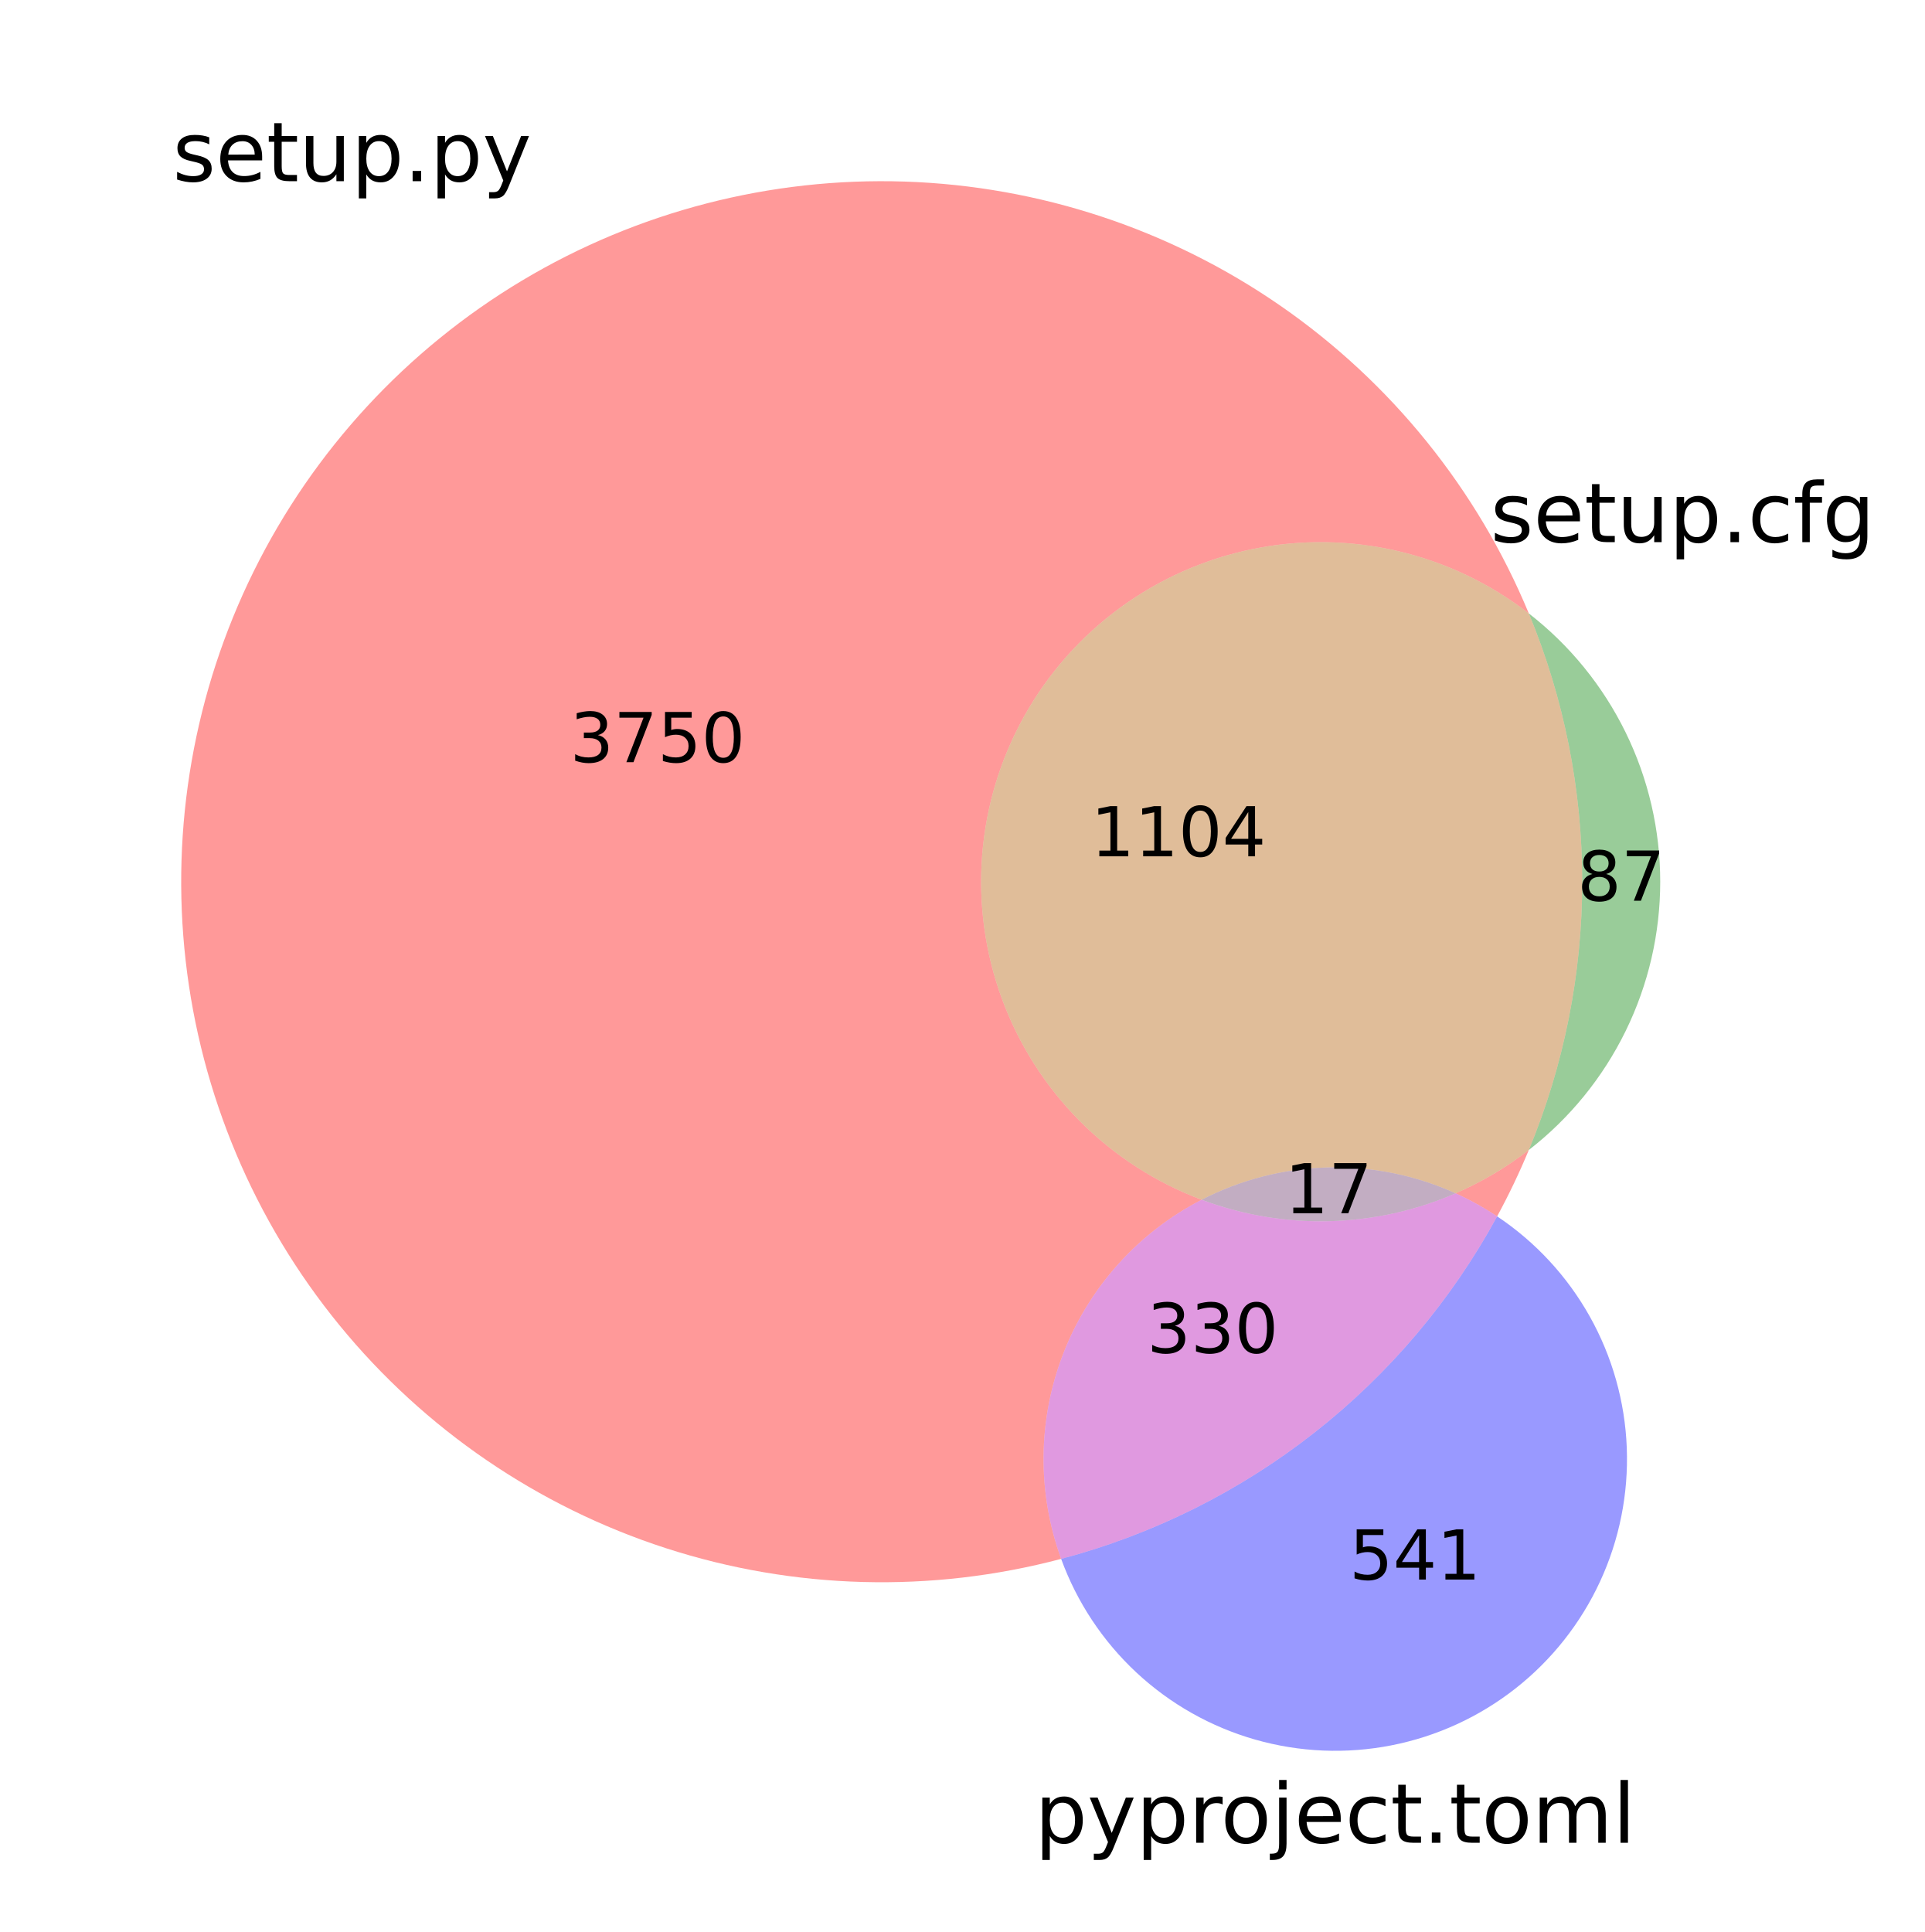
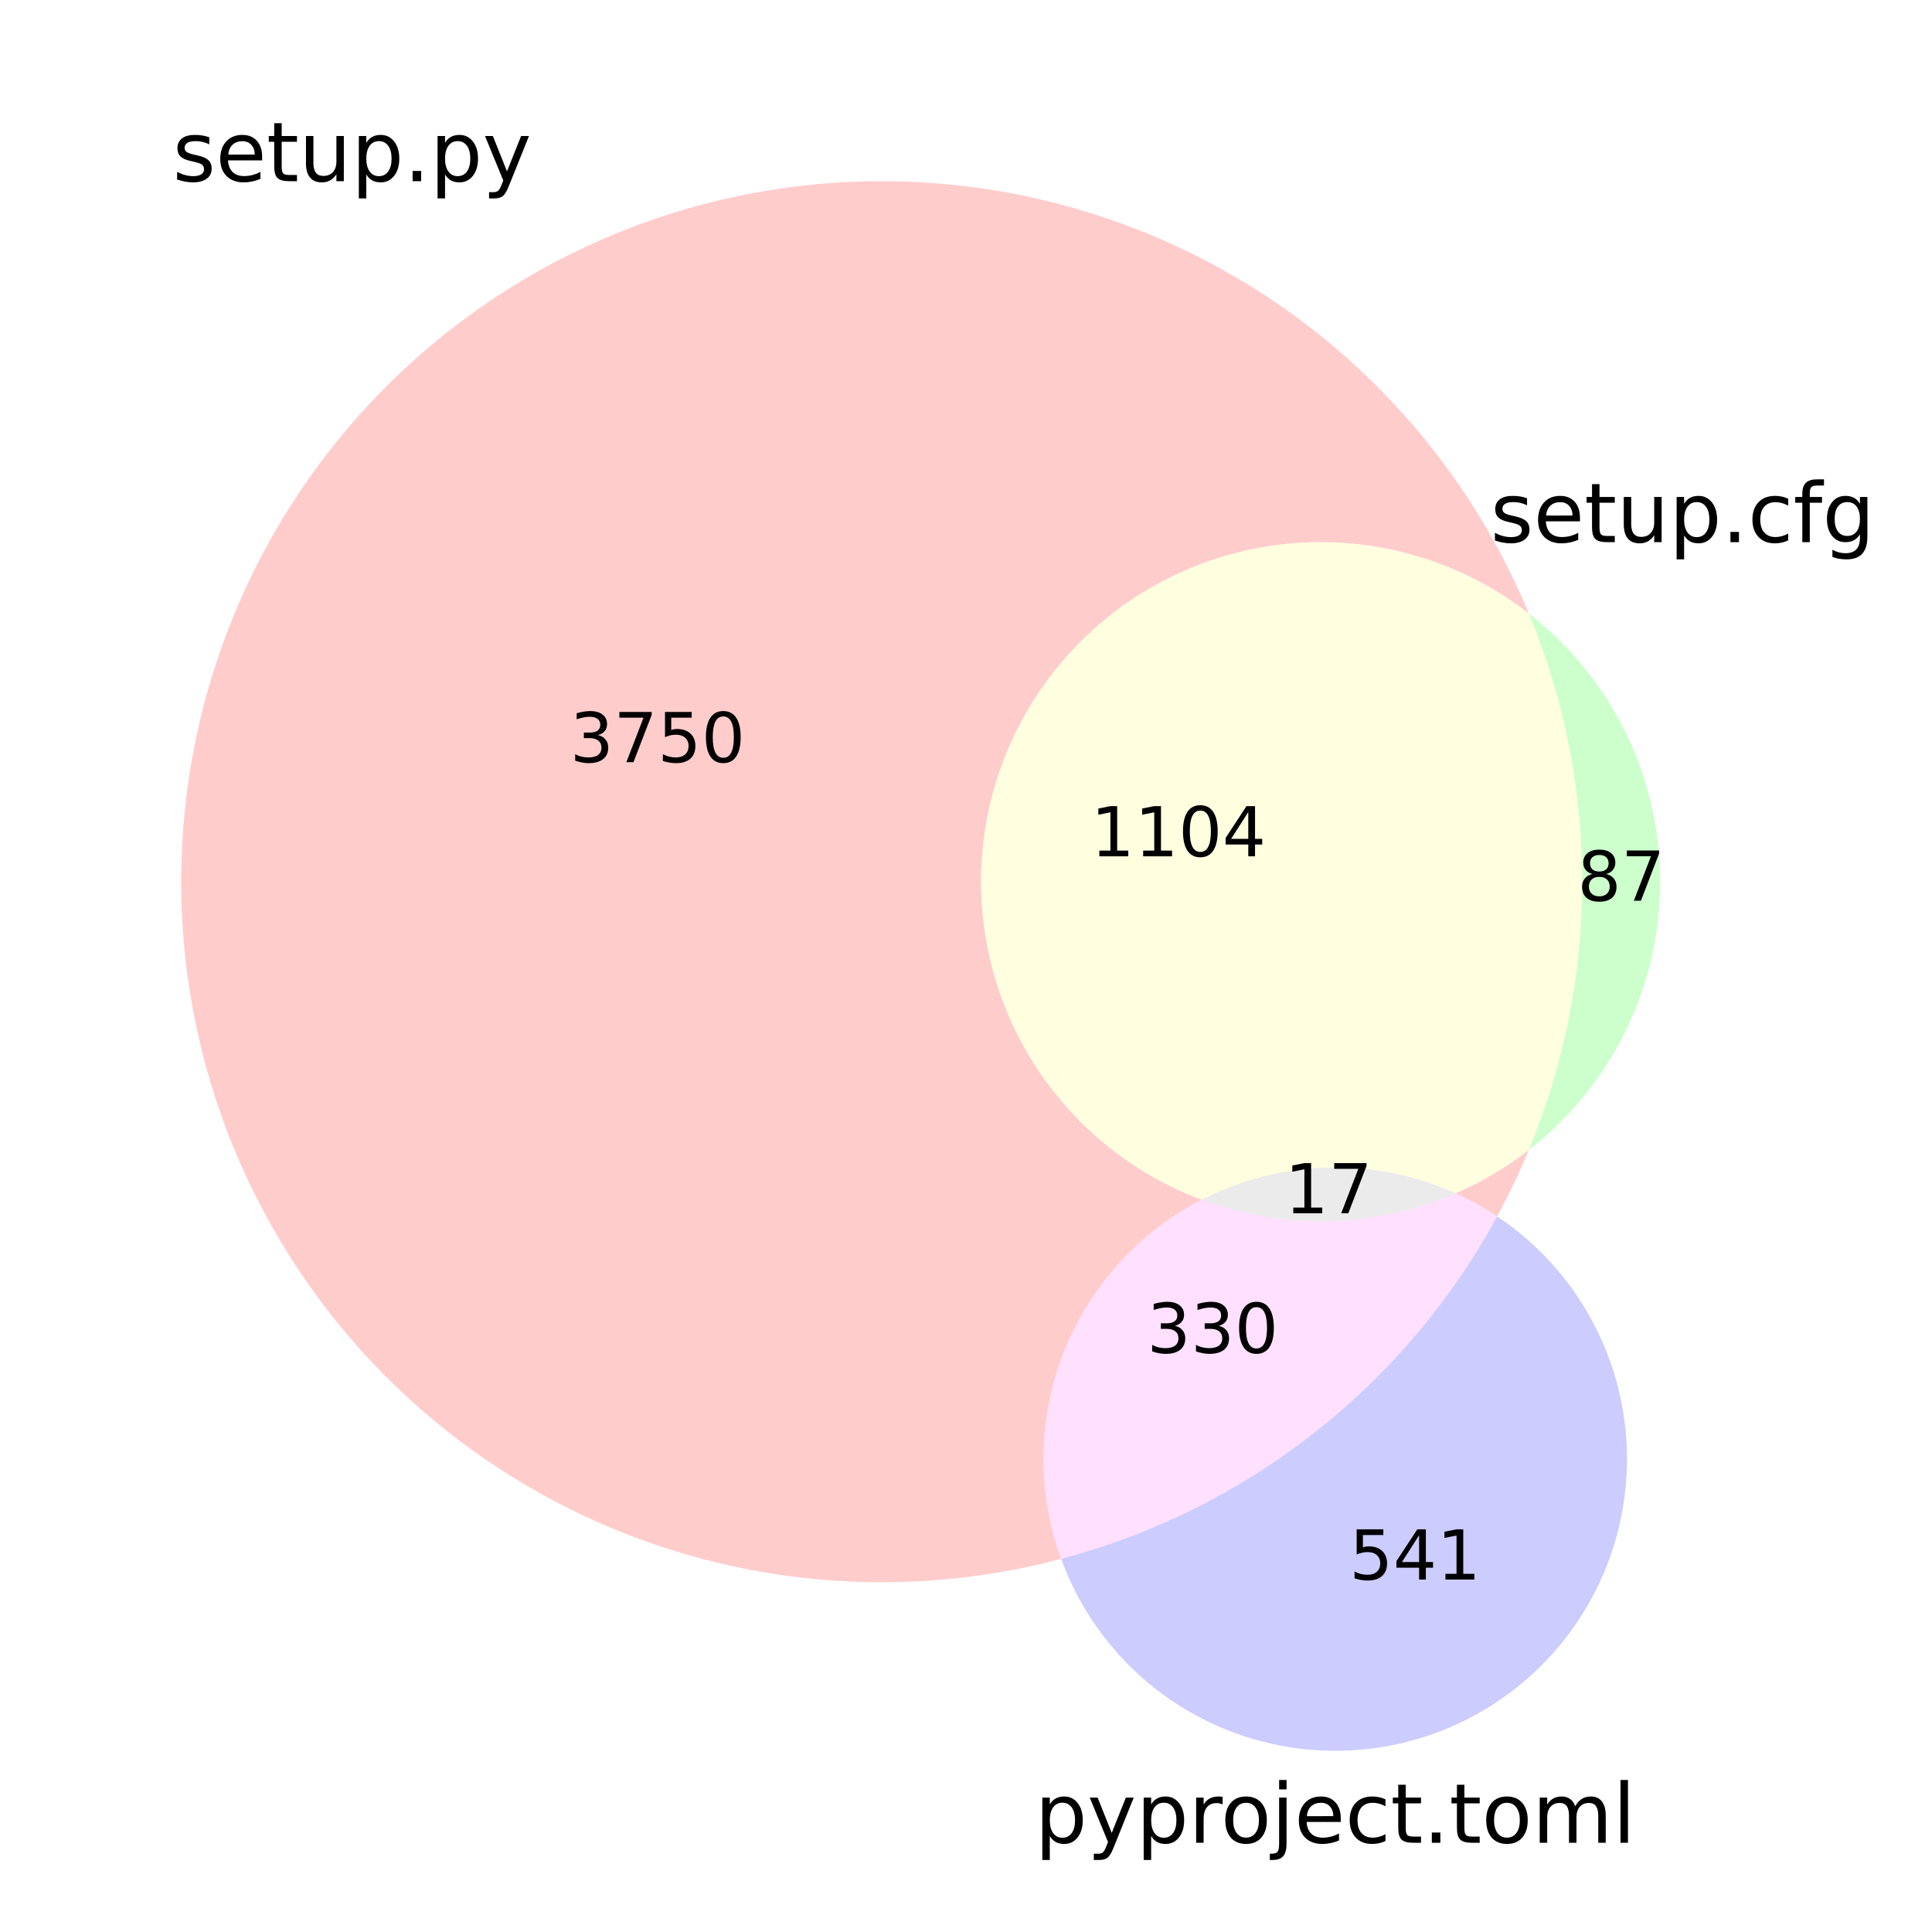
<svg xmlns="http://www.w3.org/2000/svg" xmlns:xlink="http://www.w3.org/1999/xlink" width="279.424pt" height="280.512pt" viewBox="0 0 279.424 280.512" version="1.1">
  <defs>
    <style type="text/css">*{stroke-linejoin: round; stroke-linecap: butt}</style>
  </defs>
  <g id="figure_1">
    <g id="patch_1">
      <path d="M 0 280.512  L 279.424 280.512  L 279.424 0  L 0 0  L 0 280.512  z " style="fill: none" />
    </g>
    <g id="axes_1">
      <g id="patch_2">
-         <path d="M 221.977 166.974  C 220.346 168.239 218.637 169.4 216.861 170.451  C 215.085 171.502 213.244 172.441 211.35 173.261  C 212.398 173.736 213.426 174.253 214.431 174.811  C 215.437 175.369 216.42 175.968 217.377 176.606  C 218.227 175.042 219.036 173.457 219.803 171.85  C 220.57 170.244 221.295 168.618 221.977 166.974  M 221.977 89.066  C 214.495 71.021 201.971 55.507 185.909 44.389  C 169.847 33.271 150.917 27.012 131.393 26.364  C 111.869 25.716 92.566 30.707 75.802 40.735  C 59.038 50.764 45.514 65.413 36.852 82.923  C 28.191 100.433 24.755 120.072 26.956 139.483  C 29.158 158.893 36.905 177.264 49.268 192.389  C 61.63 207.514 78.093 218.762 96.677 224.782  C 115.261 230.802 135.191 231.342 154.074 226.338  C 150.549 216.655 150.675 206.011 154.429 196.414  C 158.183 186.818 165.314 178.914 174.474 174.193  C 167.824 171.704 161.789 167.808 156.784 162.771  C 151.78 157.735 147.921 151.676 145.474 145.01  C 143.027 138.345 142.049 131.229 142.606 124.15  C 143.164 117.071 145.244 110.196 148.704 103.996  C 152.164 97.795 156.923 92.415 162.654 88.224  C 168.386 84.032 174.956 81.128 181.913 79.711  C 188.871 78.293 196.053 78.395 202.968 80.01  C 209.882 81.624 216.367 84.714 221.977 89.066  " clip-path="url(#p9325d76f93)" style="fill: #ff0000; opacity: 0.4" />
+         <path d="M 221.977 166.974  C 220.346 168.239 218.637 169.4 216.861 170.451  C 215.085 171.502 213.244 172.441 211.35 173.261  C 212.398 173.736 213.426 174.253 214.431 174.811  C 215.437 175.369 216.42 175.968 217.377 176.606  C 218.227 175.042 219.036 173.457 219.803 171.85  C 220.57 170.244 221.295 168.618 221.977 166.974  M 221.977 89.066  C 214.495 71.021 201.971 55.507 185.909 44.389  C 169.847 33.271 150.917 27.012 131.393 26.364  C 111.869 25.716 92.566 30.707 75.802 40.735  C 59.038 50.764 45.514 65.413 36.852 82.923  C 28.191 100.433 24.755 120.072 26.956 139.483  C 29.158 158.893 36.905 177.264 49.268 192.389  C 61.63 207.514 78.093 218.762 96.677 224.782  C 115.261 230.802 135.191 231.342 154.074 226.338  C 150.549 216.655 150.675 206.011 154.429 196.414  C 158.183 186.818 165.314 178.914 174.474 174.193  C 167.824 171.704 161.789 167.808 156.784 162.771  C 151.78 157.735 147.921 151.676 145.474 145.01  C 143.027 138.345 142.049 131.229 142.606 124.15  C 143.164 117.071 145.244 110.196 148.704 103.996  C 152.164 97.795 156.923 92.415 162.654 88.224  C 168.386 84.032 174.956 81.128 181.913 79.711  C 188.871 78.293 196.053 78.395 202.968 80.01  C 209.882 81.624 216.367 84.714 221.977 89.066  " clip-path="url(#p3e06063f52)" style="fill: #ff8080; opacity: 0.4" />
      </g>
      <g id="patch_3">
-         <path d="M 221.977 89.066  C 227.096 101.415 229.732 114.652 229.732 128.02  C 229.732 141.388 227.096 154.625 221.977 166.974  C 227.917 162.365 232.724 156.459 236.031 149.708  C 239.339 142.957 241.058 135.538 241.058 128.02  C 241.058 120.502 239.339 113.083 236.031 106.332  C 232.724 99.581 227.917 93.674 221.977 89.066  " clip-path="url(#p9325d76f93)" style="fill: #008000; opacity: 0.4" />
+         <path d="M 221.977 89.066  C 227.096 101.415 229.732 114.652 229.732 128.02  C 229.732 141.388 227.096 154.625 221.977 166.974  C 227.917 162.365 232.724 156.459 236.031 149.708  C 239.339 142.957 241.058 135.538 241.058 128.02  C 241.058 120.502 239.339 113.083 236.031 106.332  C 232.724 99.581 227.917 93.674 221.977 89.066  " clip-path="url(#p3e06063f52)" style="fill: #80ff80; opacity: 0.4" />
      </g>
      <g id="patch_4">
-         <path d="M 221.977 89.066  C 216.367 84.714 209.882 81.624 202.968 80.01  C 196.053 78.395 188.871 78.293 181.913 79.711  C 174.956 81.128 168.386 84.032 162.654 88.224  C 156.923 92.415 152.164 97.795 148.704 103.996  C 145.244 110.196 143.164 117.071 142.606 124.15  C 142.049 131.229 143.027 138.345 145.474 145.01  C 147.921 151.676 151.78 157.735 156.784 162.771  C 161.789 167.808 167.824 171.704 174.474 174.193  C 180.152 171.268 186.419 169.664 192.805 169.502  C 199.191 169.341 205.531 170.626 211.35 173.261  C 213.244 172.441 215.085 171.502 216.861 170.451  C 218.637 169.4 220.346 168.239 221.977 166.974  C 227.096 154.625 229.732 141.388 229.732 128.02  C 229.732 114.652 227.096 101.415 221.977 89.066  " clip-path="url(#p9325d76f93)" style="fill: #b25900; opacity: 0.4" />
+         <path d="M 221.977 89.066  C 216.367 84.714 209.882 81.624 202.968 80.01  C 196.053 78.395 188.871 78.293 181.913 79.711  C 174.956 81.128 168.386 84.032 162.654 88.224  C 156.923 92.415 152.164 97.795 148.704 103.996  C 145.244 110.196 143.164 117.071 142.606 124.15  C 142.049 131.229 143.027 138.345 145.474 145.01  C 147.921 151.676 151.78 157.735 156.784 162.771  C 161.789 167.808 167.824 171.704 174.474 174.193  C 180.152 171.268 186.419 169.664 192.805 169.502  C 199.191 169.341 205.531 170.626 211.35 173.261  C 213.244 172.441 215.085 171.502 216.861 170.451  C 218.637 169.4 220.346 168.239 221.977 166.974  C 227.096 154.625 229.732 141.388 229.732 128.02  C 229.732 114.652 227.096 101.415 221.977 89.066  " clip-path="url(#p3e06063f52)" style="fill: #ffffb2; opacity: 0.4" />
      </g>
      <g id="patch_5">
-         <path d="M 217.377 176.606  C 210.765 188.767 201.74 199.45 190.855 208.001  C 179.97 216.553 167.454 222.792 154.074 226.338  C 156.364 232.627 160.113 238.285 165.011 242.847  C 169.91 247.408 175.821 250.743 182.257 252.579  C 188.694 254.415 195.475 254.7 202.043 253.409  C 208.61 252.118 214.78 249.289 220.043 245.154  C 225.306 241.019 229.515 235.695 232.324 229.619  C 235.132 223.544 236.461 216.888 236.201 210.2  C 235.941 203.512 234.099 196.979 230.827 191.14  C 227.555 185.301 222.945 180.32 217.377 176.606  " clip-path="url(#p9325d76f93)" style="fill: #0000ff; opacity: 0.4" />
+         <path d="M 217.377 176.606  C 210.765 188.767 201.74 199.45 190.855 208.001  C 179.97 216.553 167.454 222.792 154.074 226.338  C 156.364 232.627 160.113 238.285 165.011 242.847  C 169.91 247.408 175.821 250.743 182.257 252.579  C 188.694 254.415 195.475 254.7 202.043 253.409  C 208.61 252.118 214.78 249.289 220.043 245.154  C 225.306 241.019 229.515 235.695 232.324 229.619  C 235.132 223.544 236.461 216.888 236.201 210.2  C 235.941 203.512 234.099 196.979 230.827 191.14  C 227.555 185.301 222.945 180.32 217.377 176.606  " clip-path="url(#p3e06063f52)" style="fill: #8080ff; opacity: 0.4" />
      </g>
      <g id="patch_6">
-         <path d="M 211.35 173.261  C 205.55 175.773 199.321 177.146 193.002 177.306  C 186.684 177.466 180.393 176.409 174.474 174.193  C 165.314 178.914 158.183 186.818 154.429 196.414  C 150.675 206.011 150.549 216.655 154.074 226.338  C 167.454 222.792 179.97 216.553 190.855 208.001  C 201.74 199.45 210.765 188.767 217.377 176.606  C 216.42 175.968 215.437 175.369 214.431 174.811  C 213.426 174.253 212.398 173.736 211.35 173.261  " clip-path="url(#p9325d76f93)" style="fill: #b200b2; opacity: 0.4" />
+         <path d="M 211.35 173.261  C 205.55 175.773 199.321 177.146 193.002 177.306  C 186.684 177.466 180.393 176.409 174.474 174.193  C 165.314 178.914 158.183 186.818 154.429 196.414  C 150.675 206.011 150.549 216.655 154.074 226.338  C 167.454 222.792 179.97 216.553 190.855 208.001  C 201.74 199.45 210.765 188.767 217.377 176.606  C 216.42 175.968 215.437 175.369 214.431 174.811  C 213.426 174.253 212.398 173.736 211.35 173.261  " clip-path="url(#p3e06063f52)" style="fill: #ffb2ff; opacity: 0.4" />
      </g>
      <g id="patch_7">
-         <path d="M 174.474 174.193  C 180.393 176.409 186.684 177.466 193.002 177.306  C 199.321 177.146 205.55 175.773 211.35 173.261  C 205.531 170.626 199.191 169.341 192.805 169.502  C 186.419 169.664 180.152 171.268 174.474 174.193  " clip-path="url(#p9325d76f93)" style="fill: #663366; opacity: 0.4" />
+         <path d="M 174.474 174.193  C 180.393 176.409 186.684 177.466 193.002 177.306  C 199.321 177.146 205.55 175.773 211.35 173.261  C 205.531 170.626 199.191 169.341 192.805 169.502  C 186.419 169.664 180.152 171.268 174.474 174.193  " clip-path="url(#p3e06063f52)" style="fill: #cccccc; opacity: 0.4" />
      </g>
      <g id="text_1">
        <g transform="translate(82.75232 110.6628) scale(0.1 -0.1)">
          <defs>
            <path id="DejaVuSans-33" d="M 2597 2516  Q 3050 2419 3304 2112  Q 3559 1806 3559 1356  Q 3559 666 3084 287  Q 2609 -91 1734 -91  Q 1441 -91 1130 -33  Q 819 25 488 141  L 488 750  Q 750 597 1062 519  Q 1375 441 1716 441  Q 2309 441 2620 675  Q 2931 909 2931 1356  Q 2931 1769 2642 2001  Q 2353 2234 1838 2234  L 1294 2234  L 1294 2753  L 1863 2753  Q 2328 2753 2575 2939  Q 2822 3125 2822 3475  Q 2822 3834 2567 4026  Q 2313 4219 1838 4219  Q 1578 4219 1281 4162  Q 984 4106 628 3988  L 628 4550  Q 988 4650 1302 4700  Q 1616 4750 1894 4750  Q 2613 4750 3031 4423  Q 3450 4097 3450 3541  Q 3450 3153 3228 2886  Q 3006 2619 2597 2516  z " transform="scale(0.015625)" />
            <path id="DejaVuSans-37" d="M 525 4666  L 3525 4666  L 3525 4397  L 1831 0  L 1172 0  L 2766 4134  L 525 4134  L 525 4666  z " transform="scale(0.015625)" />
            <path id="DejaVuSans-35" d="M 691 4666  L 3169 4666  L 3169 4134  L 1269 4134  L 1269 2991  Q 1406 3038 1543 3061  Q 1681 3084 1819 3084  Q 2600 3084 3056 2656  Q 3513 2228 3513 1497  Q 3513 744 3044 326  Q 2575 -91 1722 -91  Q 1428 -91 1123 -41  Q 819 9 494 109  L 494 744  Q 775 591 1075 516  Q 1375 441 1709 441  Q 2250 441 2565 725  Q 2881 1009 2881 1497  Q 2881 1984 2565 2268  Q 2250 2553 1709 2553  Q 1456 2553 1204 2497  Q 953 2441 691 2322  L 691 4666  z " transform="scale(0.015625)" />
            <path id="DejaVuSans-30" d="M 2034 4250  Q 1547 4250 1301 3770  Q 1056 3291 1056 2328  Q 1056 1369 1301 889  Q 1547 409 2034 409  Q 2525 409 2770 889  Q 3016 1369 3016 2328  Q 3016 3291 2770 3770  Q 2525 4250 2034 4250  z M 2034 4750  Q 2819 4750 3233 4129  Q 3647 3509 3647 2328  Q 3647 1150 3233 529  Q 2819 -91 2034 -91  Q 1250 -91 836 529  Q 422 1150 422 2328  Q 422 3509 836 4129  Q 1250 4750 2034 4750  z " transform="scale(0.015625)" />
          </defs>
          <use xlink:href="#DejaVuSans-33" />
          <use xlink:href="#DejaVuSans-37" transform="translate(63.62305 0)" />
          <use xlink:href="#DejaVuSans-35" transform="translate(127.2461 0)" />
          <use xlink:href="#DejaVuSans-30" transform="translate(190.8691 0)" />
        </g>
      </g>
      <g id="text_2">
        <g transform="translate(229.0323 130.7793) scale(0.1 -0.1)">
          <defs>
            <path id="DejaVuSans-38" d="M 2034 2216  Q 1584 2216 1326 1975  Q 1069 1734 1069 1313  Q 1069 891 1326 650  Q 1584 409 2034 409  Q 2484 409 2743 651  Q 3003 894 3003 1313  Q 3003 1734 2745 1975  Q 2488 2216 2034 2216  z M 1403 2484  Q 997 2584 770 2862  Q 544 3141 544 3541  Q 544 4100 942 4425  Q 1341 4750 2034 4750  Q 2731 4750 3128 4425  Q 3525 4100 3525 3541  Q 3525 3141 3298 2862  Q 3072 2584 2669 2484  Q 3125 2378 3379 2068  Q 3634 1759 3634 1313  Q 3634 634 3220 271  Q 2806 -91 2034 -91  Q 1263 -91 848 271  Q 434 634 434 1313  Q 434 1759 690 2068  Q 947 2378 1403 2484  z M 1172 3481  Q 1172 3119 1398 2916  Q 1625 2713 2034 2713  Q 2441 2713 2670 2916  Q 2900 3119 2900 3481  Q 2900 3844 2670 4047  Q 2441 4250 2034 4250  Q 1625 4250 1398 4047  Q 1172 3844 1172 3481  z " transform="scale(0.015625)" />
          </defs>
          <use xlink:href="#DejaVuSans-38" />
          <use xlink:href="#DejaVuSans-37" transform="translate(63.62305 0)" />
        </g>
      </g>
      <g id="text_3">
        <g transform="translate(158.3786 124.3332) scale(0.1 -0.1)">
          <defs>
            <path id="DejaVuSans-31" d="M 794 531  L 1825 531  L 1825 4091  L 703 3866  L 703 4441  L 1819 4666  L 2450 4666  L 2450 531  L 3481 531  L 3481 0  L 794 0  L 794 531  z " transform="scale(0.015625)" />
            <path id="DejaVuSans-34" d="M 2419 4116  L 825 1625  L 2419 1625  L 2419 4116  z M 2253 4666  L 3047 4666  L 3047 1625  L 3713 1625  L 3713 1100  L 3047 1100  L 3047 0  L 2419 0  L 2419 1100  L 313 1100  L 313 1709  L 2253 4666  z " transform="scale(0.015625)" />
          </defs>
          <use xlink:href="#DejaVuSans-31" />
          <use xlink:href="#DejaVuSans-31" transform="translate(63.62305 0)" />
          <use xlink:href="#DejaVuSans-30" transform="translate(127.2461 0)" />
          <use xlink:href="#DejaVuSans-34" transform="translate(190.8691 0)" />
        </g>
      </g>
      <g id="text_4">
        <g transform="translate(195.9053 229.3372) scale(0.1 -0.1)">
          <use xlink:href="#DejaVuSans-35" />
          <use xlink:href="#DejaVuSans-34" transform="translate(63.62305 0)" />
          <use xlink:href="#DejaVuSans-31" transform="translate(127.2461 0)" />
        </g>
      </g>
      <g id="text_5">
        <g transform="translate(166.53 196.4306) scale(0.1 -0.1)">
          <use xlink:href="#DejaVuSans-33" />
          <use xlink:href="#DejaVuSans-33" transform="translate(63.62305 0)" />
          <use xlink:href="#DejaVuSans-30" transform="translate(127.2461 0)" />
        </g>
      </g>
      <g id="text_6">
        <g transform="translate(186.5411 176.1635) scale(0.1 -0.1)">
          <use xlink:href="#DejaVuSans-31" />
          <use xlink:href="#DejaVuSans-37" transform="translate(63.62305 0)" />
        </g>
      </g>
      <g id="text_7">
        <g transform="translate(25.06722 26.30823) scale(0.12 -0.12)">
          <defs>
            <path id="DejaVuSans-73" d="M 2834 3397  L 2834 2853  Q 2591 2978 2328 3040  Q 2066 3103 1784 3103  Q 1356 3103 1142 2972  Q 928 2841 928 2578  Q 928 2378 1081 2264  Q 1234 2150 1697 2047  L 1894 2003  Q 2506 1872 2764 1633  Q 3022 1394 3022 966  Q 3022 478 2636 193  Q 2250 -91 1575 -91  Q 1294 -91 989 -36  Q 684 19 347 128  L 347 722  Q 666 556 975 473  Q 1284 391 1588 391  Q 1994 391 2212 530  Q 2431 669 2431 922  Q 2431 1156 2273 1281  Q 2116 1406 1581 1522  L 1381 1569  Q 847 1681 609 1914  Q 372 2147 372 2553  Q 372 3047 722 3315  Q 1072 3584 1716 3584  Q 2034 3584 2315 3537  Q 2597 3491 2834 3397  z " transform="scale(0.015625)" />
            <path id="DejaVuSans-65" d="M 3597 1894  L 3597 1613  L 953 1613  Q 991 1019 1311 708  Q 1631 397 2203 397  Q 2534 397 2845 478  Q 3156 559 3463 722  L 3463 178  Q 3153 47 2828 -22  Q 2503 -91 2169 -91  Q 1331 -91 842 396  Q 353 884 353 1716  Q 353 2575 817 3079  Q 1281 3584 2069 3584  Q 2775 3584 3186 3129  Q 3597 2675 3597 1894  z M 3022 2063  Q 3016 2534 2758 2815  Q 2500 3097 2075 3097  Q 1594 3097 1305 2825  Q 1016 2553 972 2059  L 3022 2063  z " transform="scale(0.015625)" />
            <path id="DejaVuSans-74" d="M 1172 4494  L 1172 3500  L 2356 3500  L 2356 3053  L 1172 3053  L 1172 1153  Q 1172 725 1289 603  Q 1406 481 1766 481  L 2356 481  L 2356 0  L 1766 0  Q 1100 0 847 248  Q 594 497 594 1153  L 594 3053  L 172 3053  L 172 3500  L 594 3500  L 594 4494  L 1172 4494  z " transform="scale(0.015625)" />
            <path id="DejaVuSans-75" d="M 544 1381  L 544 3500  L 1119 3500  L 1119 1403  Q 1119 906 1312 657  Q 1506 409 1894 409  Q 2359 409 2629 706  Q 2900 1003 2900 1516  L 2900 3500  L 3475 3500  L 3475 0  L 2900 0  L 2900 538  Q 2691 219 2414 64  Q 2138 -91 1772 -91  Q 1169 -91 856 284  Q 544 659 544 1381  z M 1991 3584  L 1991 3584  z " transform="scale(0.015625)" />
            <path id="DejaVuSans-70" d="M 1159 525  L 1159 -1331  L 581 -1331  L 581 3500  L 1159 3500  L 1159 2969  Q 1341 3281 1617 3432  Q 1894 3584 2278 3584  Q 2916 3584 3314 3078  Q 3713 2572 3713 1747  Q 3713 922 3314 415  Q 2916 -91 2278 -91  Q 1894 -91 1617 61  Q 1341 213 1159 525  z M 3116 1747  Q 3116 2381 2855 2742  Q 2594 3103 2138 3103  Q 1681 3103 1420 2742  Q 1159 2381 1159 1747  Q 1159 1113 1420 752  Q 1681 391 2138 391  Q 2594 391 2855 752  Q 3116 1113 3116 1747  z " transform="scale(0.015625)" />
            <path id="DejaVuSans-2e" d="M 684 794  L 1344 794  L 1344 0  L 684 0  L 684 794  z " transform="scale(0.015625)" />
            <path id="DejaVuSans-79" d="M 2059 -325  Q 1816 -950 1584 -1140  Q 1353 -1331 966 -1331  L 506 -1331  L 506 -850  L 844 -850  Q 1081 -850 1212 -737  Q 1344 -625 1503 -206  L 1606 56  L 191 3500  L 800 3500  L 1894 763  L 2988 3500  L 3597 3500  L 2059 -325  z " transform="scale(0.015625)" />
          </defs>
          <use xlink:href="#DejaVuSans-73" />
          <use xlink:href="#DejaVuSans-65" transform="translate(52.09961 0)" />
          <use xlink:href="#DejaVuSans-74" transform="translate(113.623 0)" />
          <use xlink:href="#DejaVuSans-75" transform="translate(152.832 0)" />
          <use xlink:href="#DejaVuSans-70" transform="translate(216.2109 0)" />
          <use xlink:href="#DejaVuSans-2e" transform="translate(279.6875 0)" />
          <use xlink:href="#DejaVuSans-70" transform="translate(311.4746 0)" />
          <use xlink:href="#DejaVuSans-79" transform="translate(374.9512 0)" />
        </g>
      </g>
      <g id="text_8">
        <g transform="translate(216.4071 78.71811) scale(0.12 -0.12)">
          <defs>
            <path id="DejaVuSans-63" d="M 3122 3366  L 3122 2828  Q 2878 2963 2633 3030  Q 2388 3097 2138 3097  Q 1578 3097 1268 2742  Q 959 2388 959 1747  Q 959 1106 1268 751  Q 1578 397 2138 397  Q 2388 397 2633 464  Q 2878 531 3122 666  L 3122 134  Q 2881 22 2623 -34  Q 2366 -91 2075 -91  Q 1284 -91 818 406  Q 353 903 353 1747  Q 353 2603 823 3093  Q 1294 3584 2113 3584  Q 2378 3584 2631 3529  Q 2884 3475 3122 3366  z " transform="scale(0.015625)" />
            <path id="DejaVuSans-66" d="M 2375 4863  L 2375 4384  L 1825 4384  Q 1516 4384 1395 4259  Q 1275 4134 1275 3809  L 1275 3500  L 2222 3500  L 2222 3053  L 1275 3053  L 1275 0  L 697 0  L 697 3053  L 147 3053  L 147 3500  L 697 3500  L 697 3744  Q 697 4328 969 4595  Q 1241 4863 1831 4863  L 2375 4863  z " transform="scale(0.015625)" />
            <path id="DejaVuSans-67" d="M 2906 1791  Q 2906 2416 2648 2759  Q 2391 3103 1925 3103  Q 1463 3103 1205 2759  Q 947 2416 947 1791  Q 947 1169 1205 825  Q 1463 481 1925 481  Q 2391 481 2648 825  Q 2906 1169 2906 1791  z M 3481 434  Q 3481 -459 3084 -895  Q 2688 -1331 1869 -1331  Q 1566 -1331 1297 -1286  Q 1028 -1241 775 -1147  L 775 -588  Q 1028 -725 1275 -790  Q 1522 -856 1778 -856  Q 2344 -856 2625 -561  Q 2906 -266 2906 331  L 2906 616  Q 2728 306 2450 153  Q 2172 0 1784 0  Q 1141 0 747 490  Q 353 981 353 1791  Q 353 2603 747 3093  Q 1141 3584 1784 3584  Q 2172 3584 2450 3431  Q 2728 3278 2906 2969  L 2906 3500  L 3481 3500  L 3481 434  z " transform="scale(0.015625)" />
          </defs>
          <use xlink:href="#DejaVuSans-73" />
          <use xlink:href="#DejaVuSans-65" transform="translate(52.09961 0)" />
          <use xlink:href="#DejaVuSans-74" transform="translate(113.623 0)" />
          <use xlink:href="#DejaVuSans-75" transform="translate(152.832 0)" />
          <use xlink:href="#DejaVuSans-70" transform="translate(216.2109 0)" />
          <use xlink:href="#DejaVuSans-2e" transform="translate(279.6875 0)" />
          <use xlink:href="#DejaVuSans-63" transform="translate(311.4746 0)" />
          <use xlink:href="#DejaVuSans-66" transform="translate(366.4551 0)" />
          <use xlink:href="#DejaVuSans-67" transform="translate(401.6602 0)" />
        </g>
      </g>
      <g id="text_9">
        <g transform="translate(150.2518 267.5577) scale(0.12 -0.12)">
          <defs>
            <path id="DejaVuSans-72" d="M 2631 2963  Q 2534 3019 2420 3045  Q 2306 3072 2169 3072  Q 1681 3072 1420 2755  Q 1159 2438 1159 1844  L 1159 0  L 581 0  L 581 3500  L 1159 3500  L 1159 2956  Q 1341 3275 1631 3429  Q 1922 3584 2338 3584  Q 2397 3584 2469 3576  Q 2541 3569 2628 3553  L 2631 2963  z " transform="scale(0.015625)" />
            <path id="DejaVuSans-6f" d="M 1959 3097  Q 1497 3097 1228 2736  Q 959 2375 959 1747  Q 959 1119 1226 758  Q 1494 397 1959 397  Q 2419 397 2687 759  Q 2956 1122 2956 1747  Q 2956 2369 2687 2733  Q 2419 3097 1959 3097  z M 1959 3584  Q 2709 3584 3137 3096  Q 3566 2609 3566 1747  Q 3566 888 3137 398  Q 2709 -91 1959 -91  Q 1206 -91 779 398  Q 353 888 353 1747  Q 353 2609 779 3096  Q 1206 3584 1959 3584  z " transform="scale(0.015625)" />
            <path id="DejaVuSans-6a" d="M 603 3500  L 1178 3500  L 1178 -63  Q 1178 -731 923 -1031  Q 669 -1331 103 -1331  L -116 -1331  L -116 -844  L 38 -844  Q 366 -844 484 -692  Q 603 -541 603 -63  L 603 3500  z M 603 4863  L 1178 4863  L 1178 4134  L 603 4134  L 603 4863  z " transform="scale(0.015625)" />
            <path id="DejaVuSans-6d" d="M 3328 2828  Q 3544 3216 3844 3400  Q 4144 3584 4550 3584  Q 5097 3584 5394 3201  Q 5691 2819 5691 2113  L 5691 0  L 5113 0  L 5113 2094  Q 5113 2597 4934 2840  Q 4756 3084 4391 3084  Q 3944 3084 3684 2787  Q 3425 2491 3425 1978  L 3425 0  L 2847 0  L 2847 2094  Q 2847 2600 2669 2842  Q 2491 3084 2119 3084  Q 1678 3084 1418 2786  Q 1159 2488 1159 1978  L 1159 0  L 581 0  L 581 3500  L 1159 3500  L 1159 2956  Q 1356 3278 1631 3431  Q 1906 3584 2284 3584  Q 2666 3584 2933 3390  Q 3200 3197 3328 2828  z " transform="scale(0.015625)" />
            <path id="DejaVuSans-6c" d="M 603 4863  L 1178 4863  L 1178 0  L 603 0  L 603 4863  z " transform="scale(0.015625)" />
          </defs>
          <use xlink:href="#DejaVuSans-70" />
          <use xlink:href="#DejaVuSans-79" transform="translate(63.47656 0)" />
          <use xlink:href="#DejaVuSans-70" transform="translate(122.6562 0)" />
          <use xlink:href="#DejaVuSans-72" transform="translate(186.1328 0)" />
          <use xlink:href="#DejaVuSans-6f" transform="translate(224.9961 0)" />
          <use xlink:href="#DejaVuSans-6a" transform="translate(286.1777 0)" />
          <use xlink:href="#DejaVuSans-65" transform="translate(313.9609 0)" />
          <use xlink:href="#DejaVuSans-63" transform="translate(375.4844 0)" />
          <use xlink:href="#DejaVuSans-74" transform="translate(430.4648 0)" />
          <use xlink:href="#DejaVuSans-2e" transform="translate(469.6738 0)" />
          <use xlink:href="#DejaVuSans-74" transform="translate(501.4609 0)" />
          <use xlink:href="#DejaVuSans-6f" transform="translate(540.6699 0)" />
          <use xlink:href="#DejaVuSans-6d" transform="translate(601.8516 0)" />
          <use xlink:href="#DejaVuSans-6c" transform="translate(699.2637 0)" />
        </g>
      </g>
    </g>
  </g>
  <defs>
-     <clipPath id="p9325d76f93">
+     <clipPath id="p3e06063f52">
      <rect x="7.2" y="7.2" width="252.966" height="266.112" />
    </clipPath>
  </defs>
</svg>
